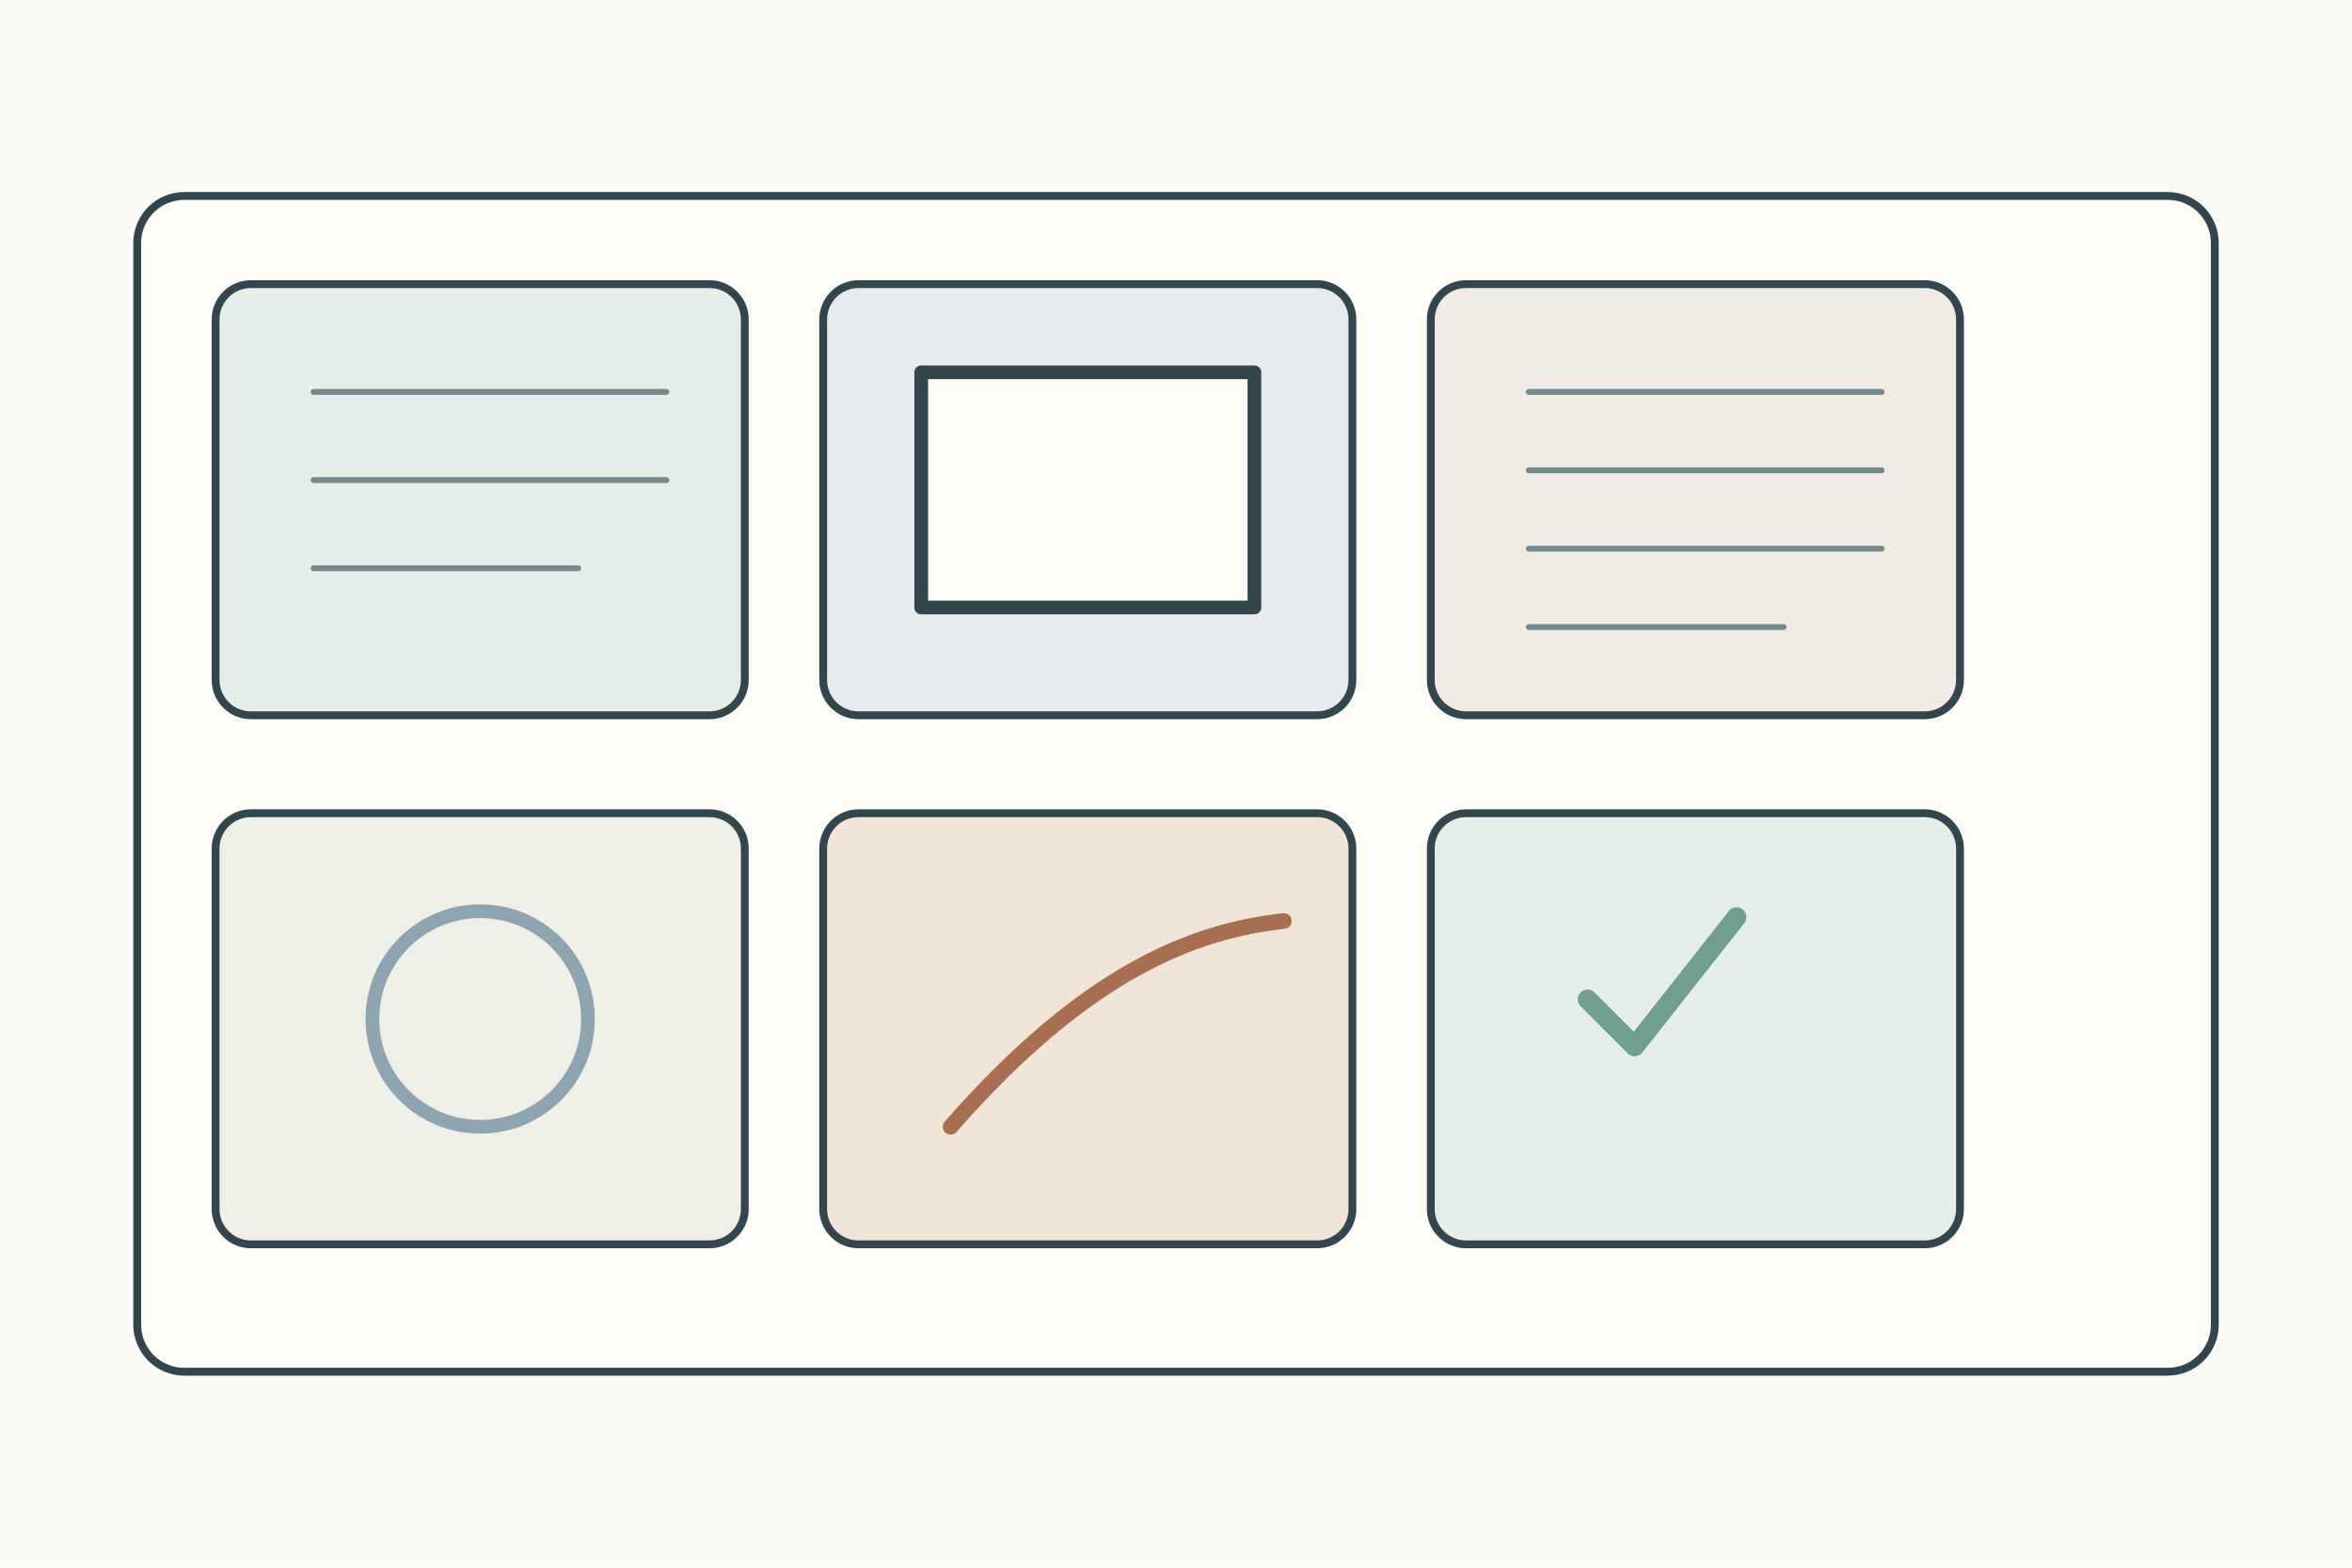
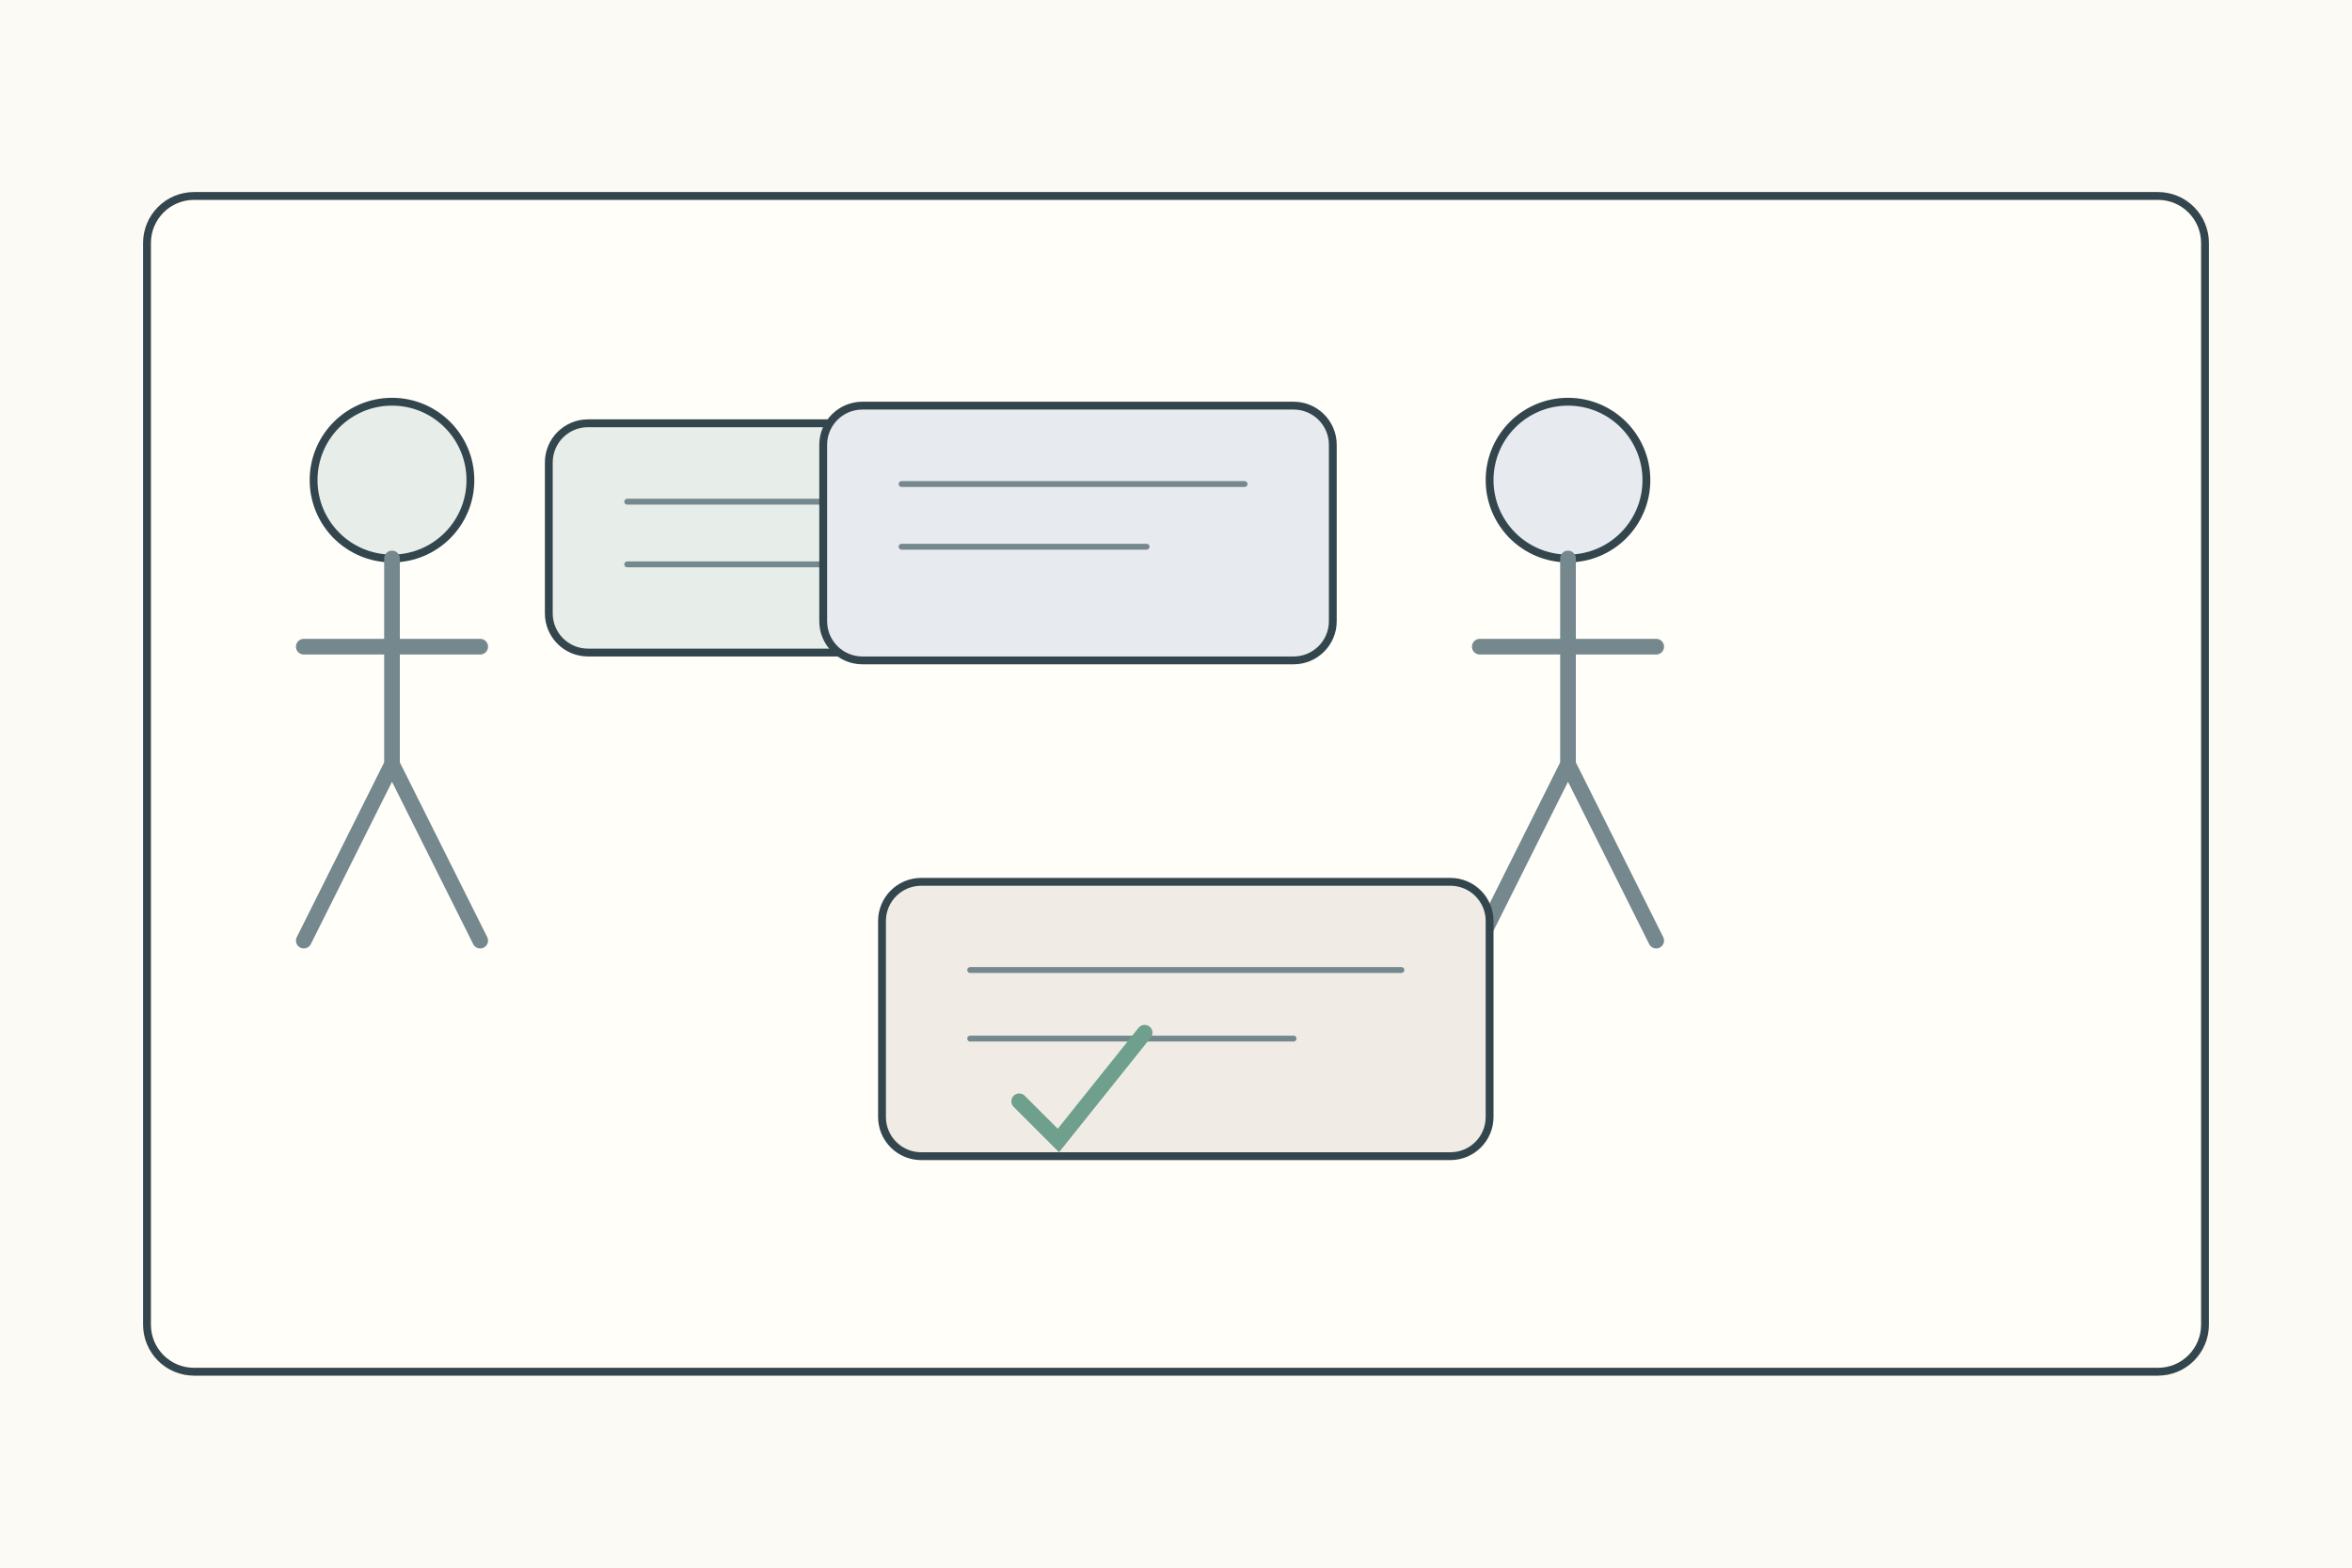
<svg xmlns="http://www.w3.org/2000/svg" width="1200" height="800">
  <rect width="1200" height="800" fill="#fbfaf4" />
-   <g stroke="#34464d" stroke-width="4" fill="none" stroke-linecap="round" stroke-linejoin="round">
-     <rect x="70" y="100" width="1060" height="600" rx="24" fill="#fffef9" />
-     <g transform="translate(110 145)">
-       <g>
-         <rect width="270" height="220" rx="18" fill="#e5eee8" />
-         <path d="M50 55h180M50 100h180M50 145h135" stroke="#75888d" stroke-width="3" />
-       </g>
-       <g transform="translate(310 0)">
-         <rect width="270" height="220" rx="18" fill="#e7ebef" />
-         <rect x="50" y="45" width="170" height="120" fill="#fffef9" stroke-width="7" />
-       </g>
-       <g transform="translate(620 0)">
-         <rect width="270" height="220" rx="18" fill="#f0ece5" />
-         <path d="M50 55h180M50 95h180M50 135h180M50 175h130" stroke="#75888d" stroke-width="3" />
-       </g>
-       <g transform="translate(0 270)">
-         <rect width="270" height="220" rx="18" fill="#eef0e8" />
-         <circle cx="135" cy="105" r="55" fill="none" stroke="#8ea4b0" stroke-width="7" />
-       </g>
-       <g transform="translate(310 270)">
-         <rect width="270" height="220" rx="18" fill="#f0e5d7" />
-         <path d="M65 160c70-80 125-100 170-105" stroke="#a66f50" stroke-width="8" />
-       </g>
-       <g transform="translate(620 270)">
-         <rect width="270" height="220" rx="18" fill="#e5eee8" />
-         <path d="M80 95l24 24 52-66" stroke="#6f9f8d" stroke-width="10" />
-       </g>
+   <g stroke="#34464d" stroke-width="4" fill="none" stroke-linecap="round">
+     <rect x="75" y="100" width="1050" height="600" rx="24" fill="#fffef9" />
+     <g transform="translate(120 180)">
+       <circle cx="80" cy="65" r="40" fill="#e7eee9" />
+       <path d="M80 105v105M35 150h90M80 210l-45 90M80 210l45 90" stroke="#75888d" stroke-width="8" />
+       <rect x="160" y="36" width="260" height="117" rx="20" fill="#e7eee9" />
+       <path d="M200 76h175M200 108h125" stroke="#75888d" stroke-width="3" />
+     </g>
+     <g transform="translate(720 180)">
+       <circle cx="80" cy="65" r="40" fill="#e7ebef" />
+       <path d="M80 105v105M35 150h90M80 210l-45 90M80 210l45 90" stroke="#75888d" stroke-width="8" />
+       <rect x="-300" y="27" width="260" height="130" rx="20" fill="#e7ebef" />
+       <path d="M-260 67h175M-260 99h125" stroke="#75888d" stroke-width="3" />
+     </g>
+     <g transform="translate(450 450)">
+       <rect width="310" height="140" rx="20" fill="#f0ece5" />
+       <path d="M45 45h220M45 80h165" stroke="#75888d" stroke-width="3" />
+       <path d="M70 112l20 20 44-55" stroke="#6f9f8d" stroke-width="8" />
    </g>
  </g>
</svg>
